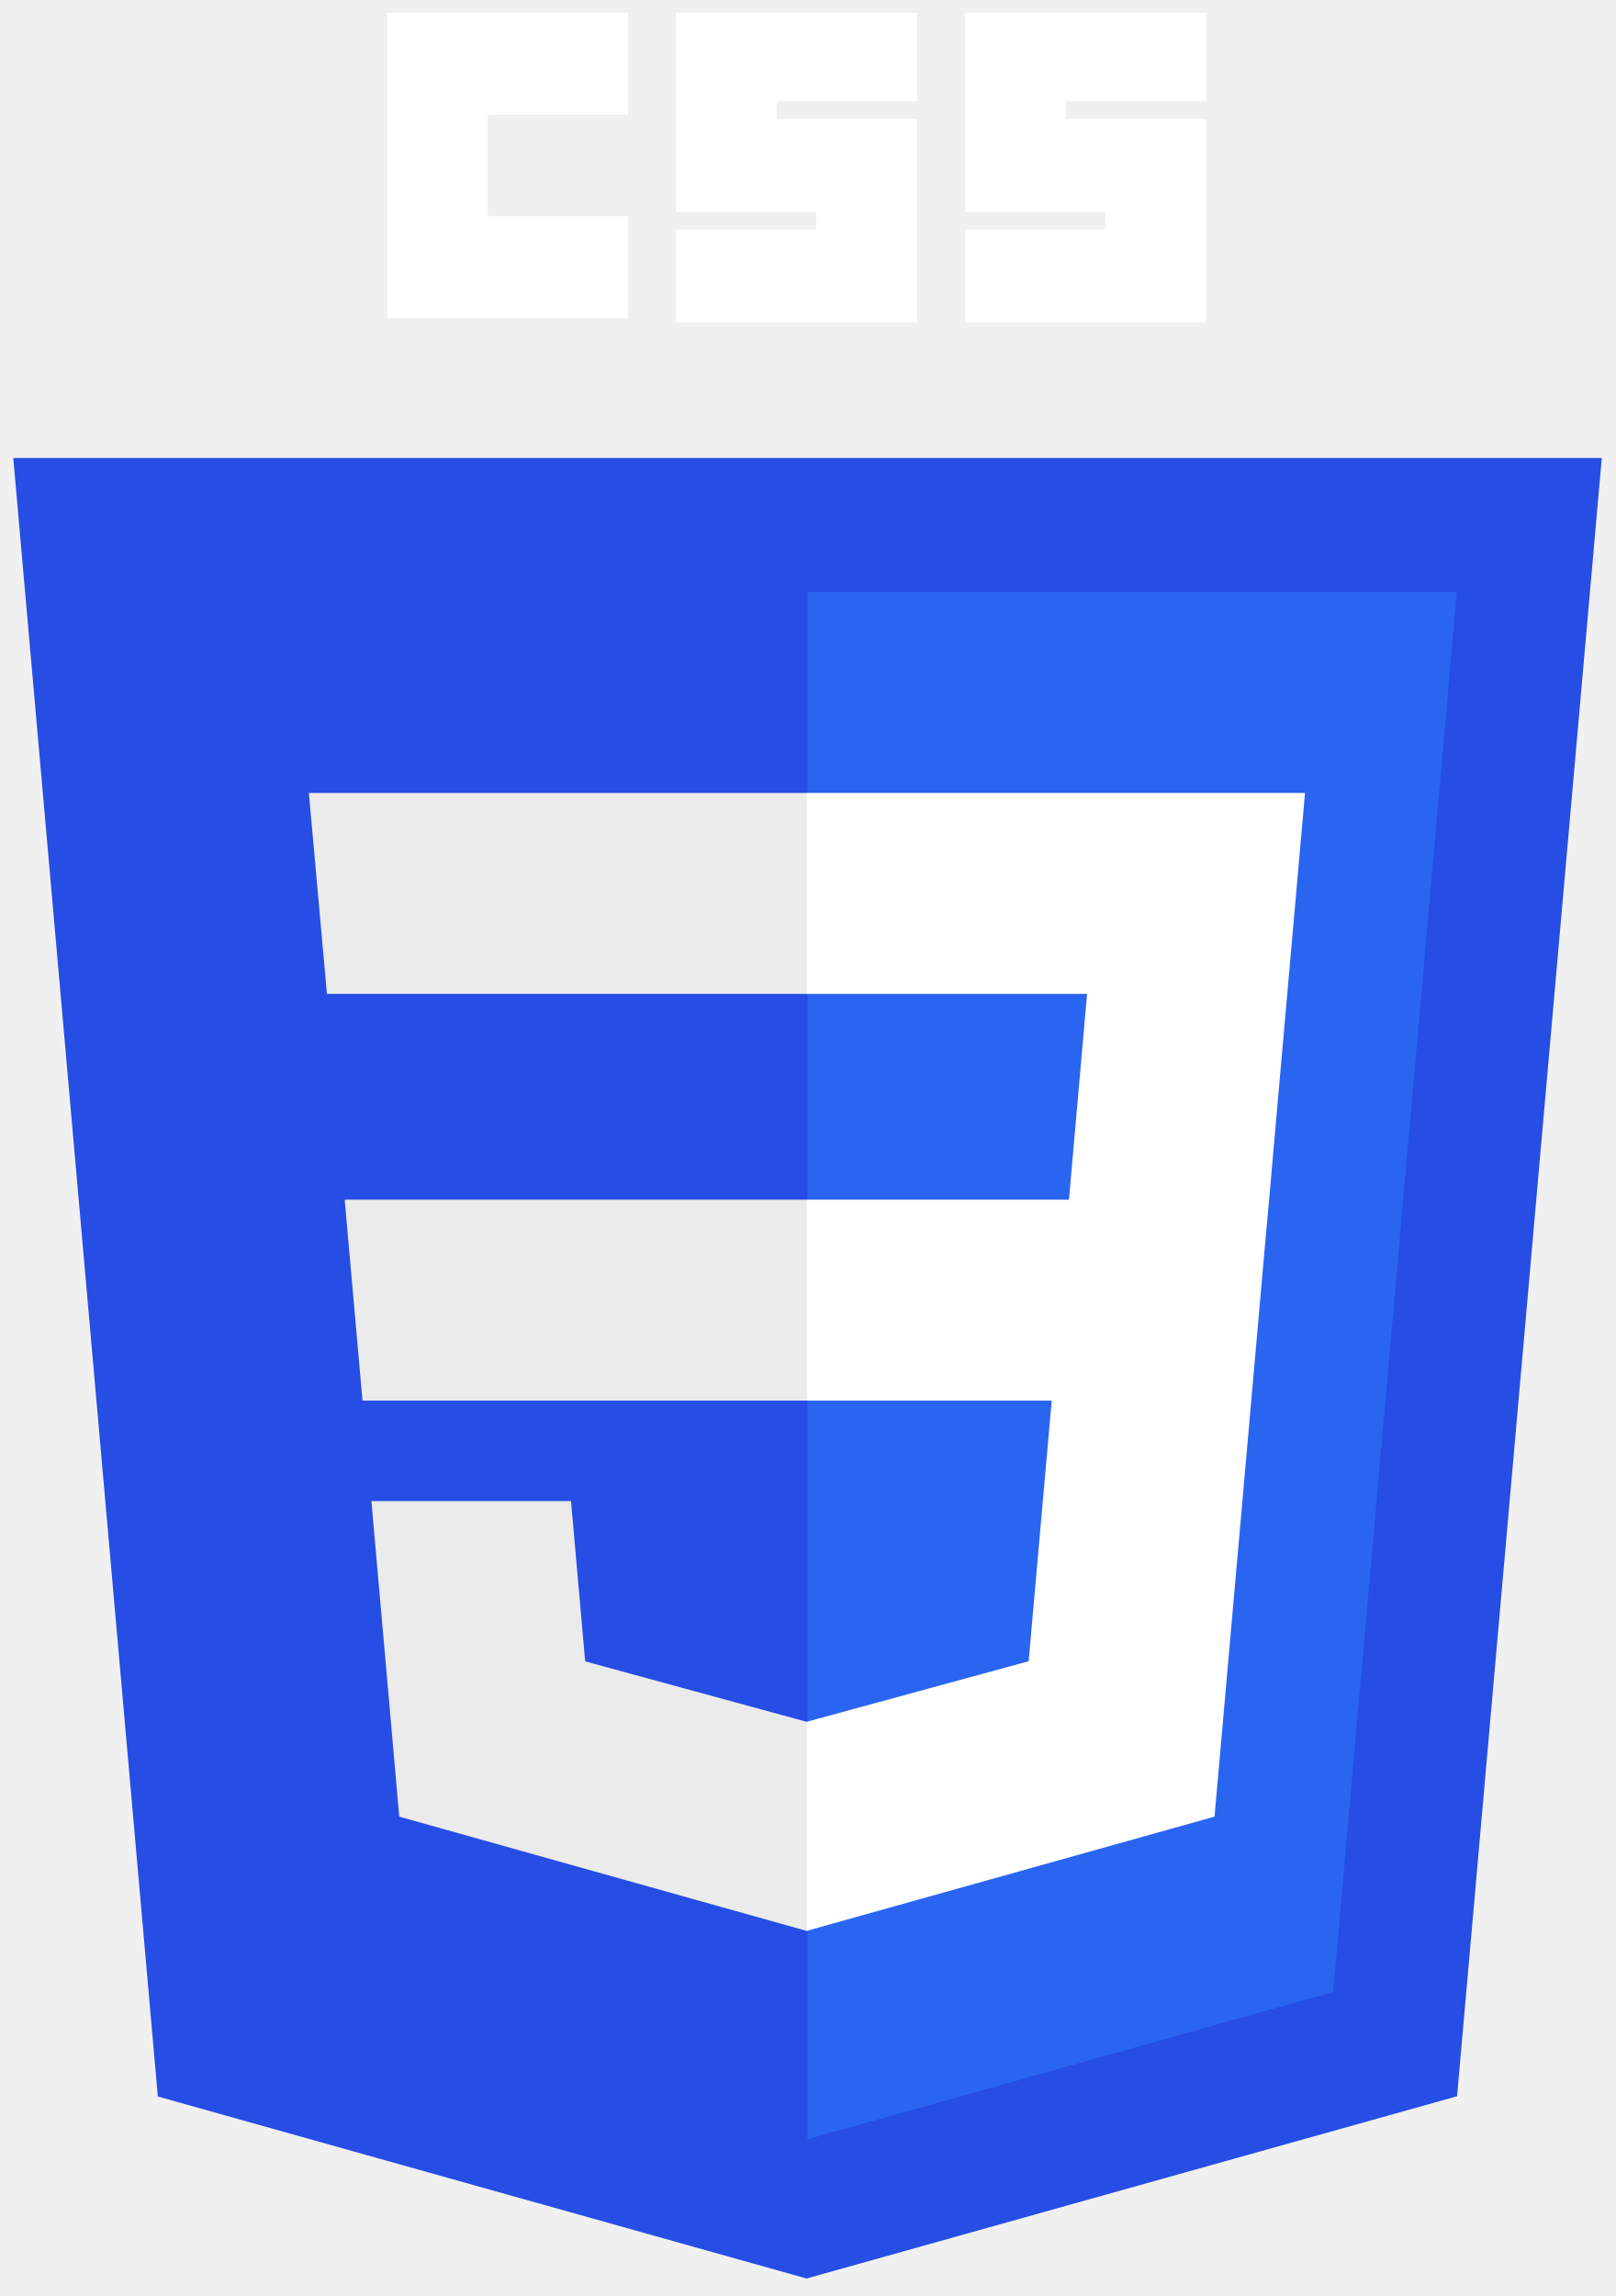
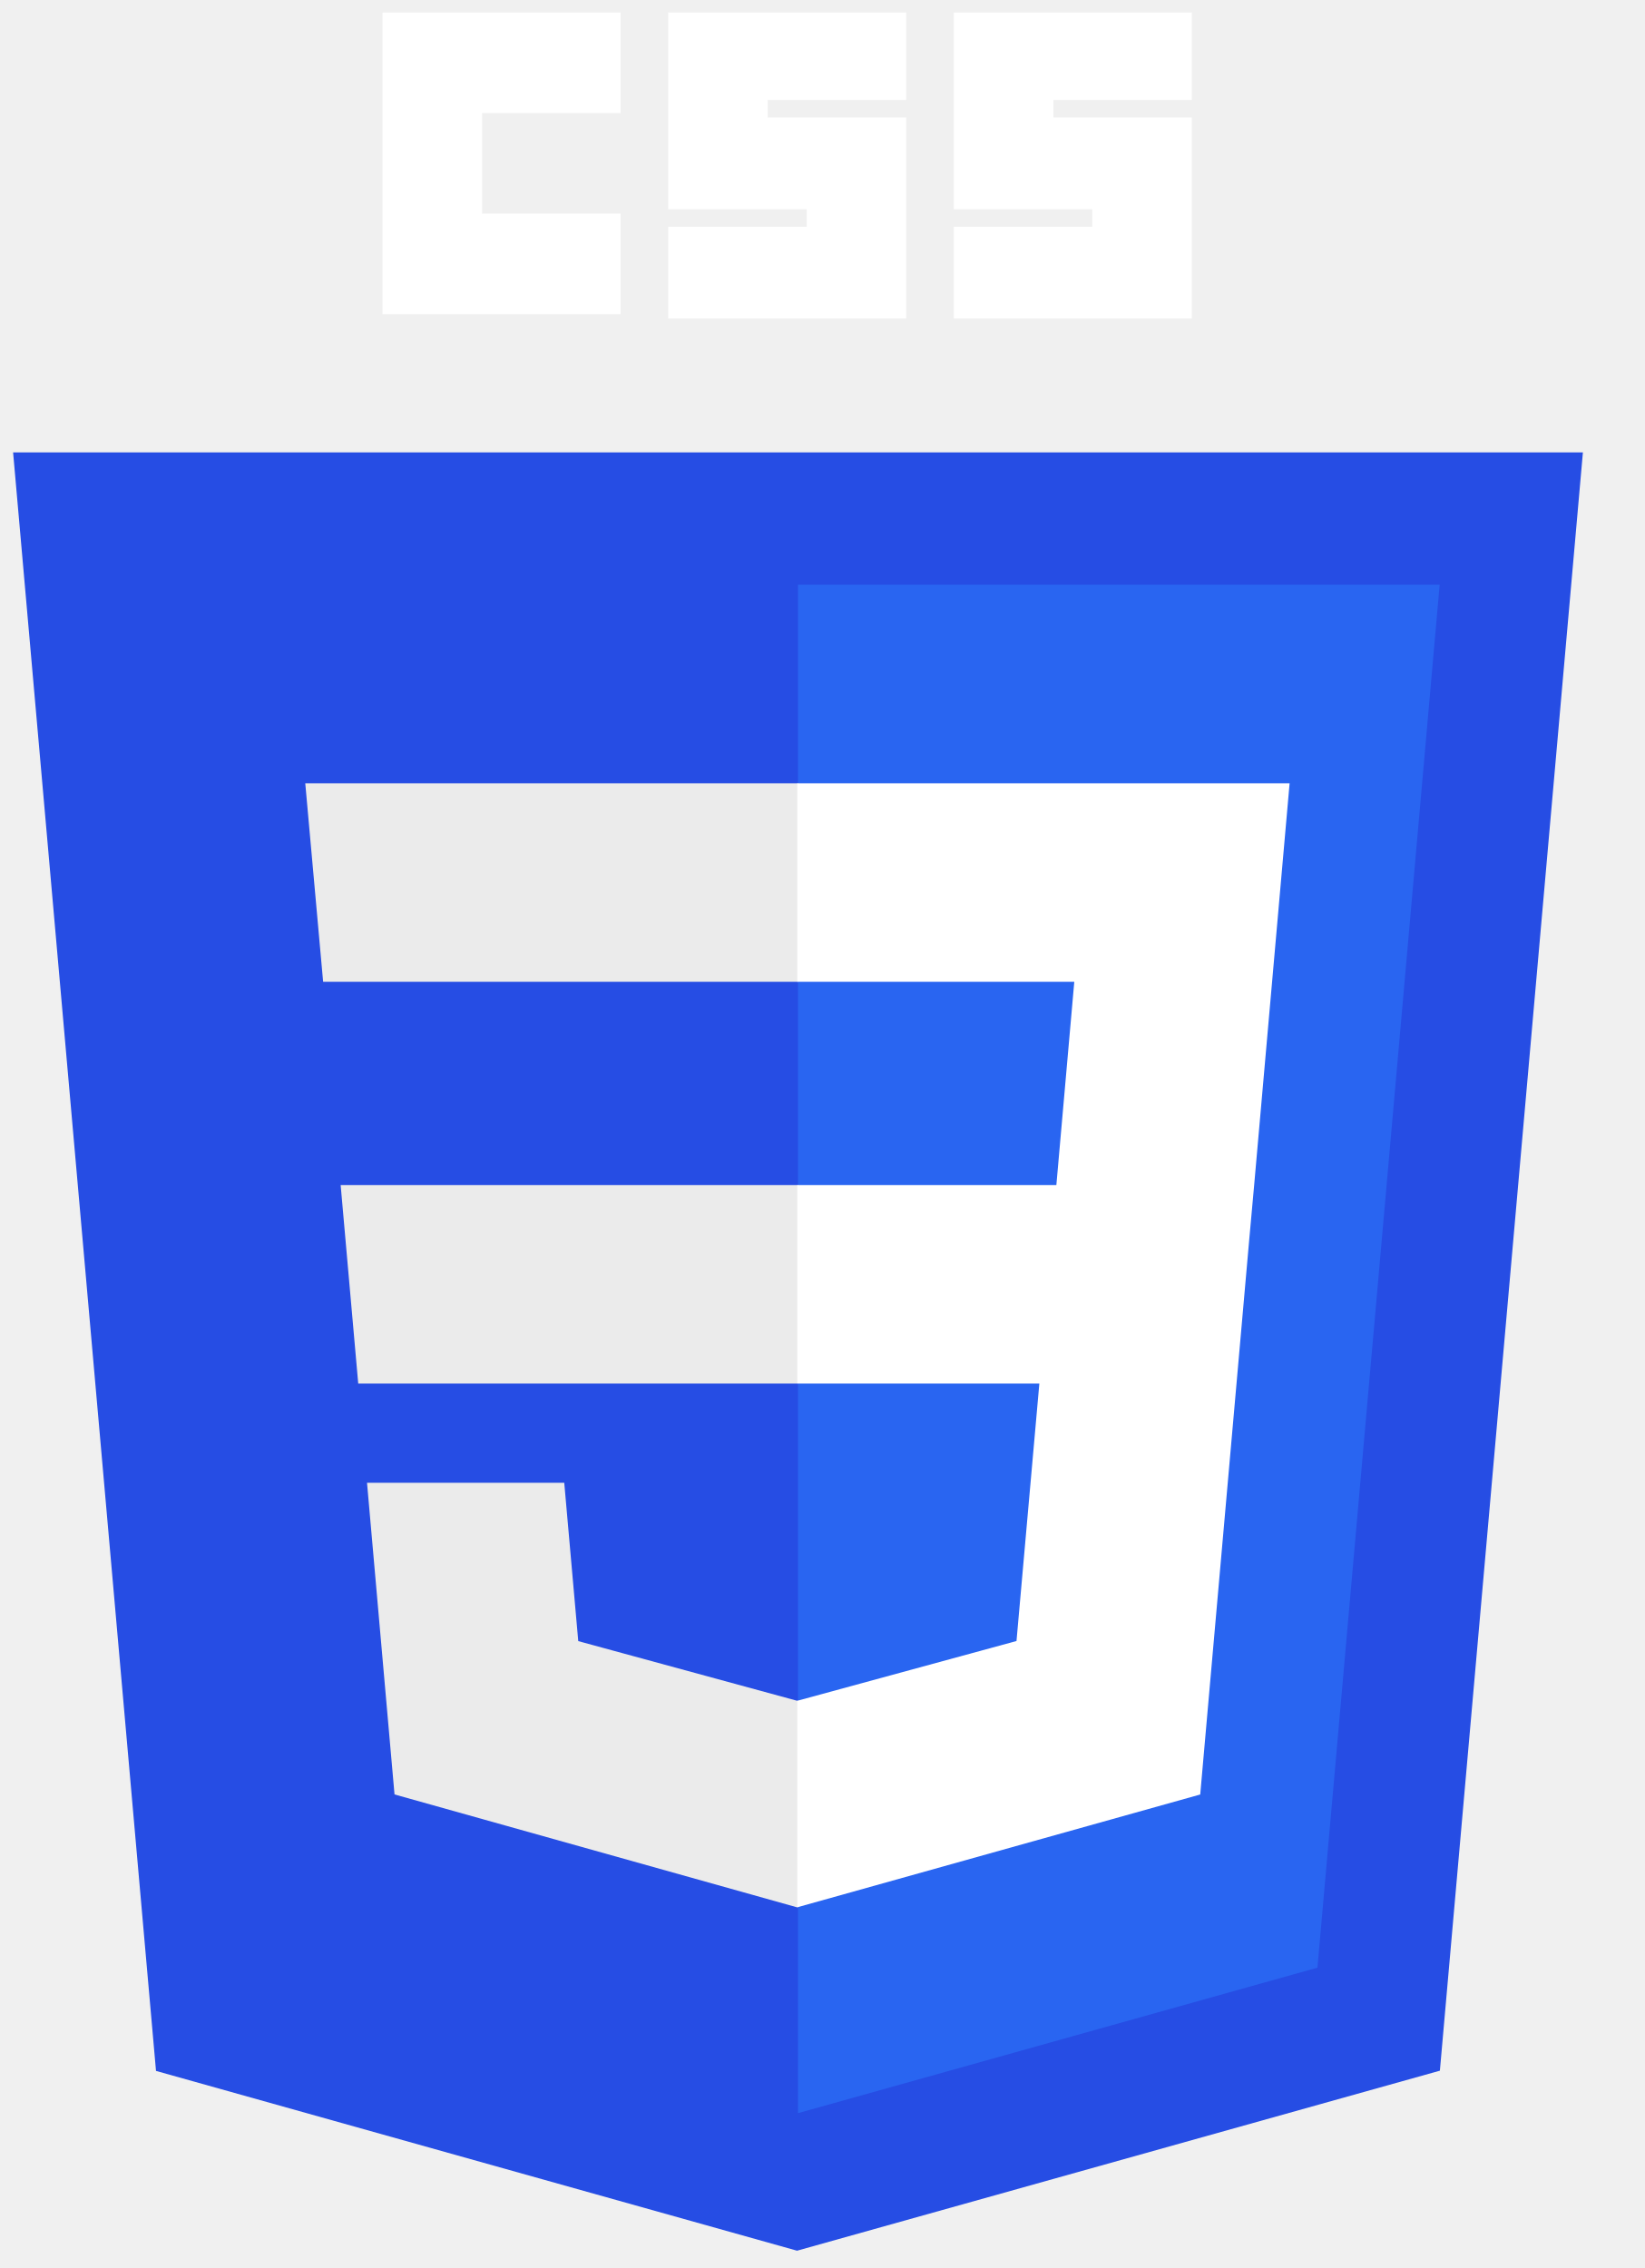
- <svg xmlns="http://www.w3.org/2000/svg" width="76" height="108" viewBox="0 0 76 108" fill="none">
-   <g clip-path="url(#clip0)">
-     <path d="M37.948 107.177L7.426 98.616L0.624 21.543H75.363L68.554 98.604L37.948 107.177Z" fill="#264DE4" />
-     <path d="M62.725 93.698L68.544 27.845H37.994V100.625L62.725 93.698Z" fill="#2965F1" />
-     <path d="M16.217 56.43L17.055 65.883H37.994V56.43H16.217Z" fill="#EBEBEB" />
-     <path d="M14.532 37.298L15.382 46.751H37.994V37.298H14.532Z" fill="#EBEBEB" />
-     <path d="M37.994 80.98L37.953 80.991L27.532 78.148L26.866 70.609H17.474L18.785 85.452L37.951 90.827L37.994 90.815V80.98Z" fill="#EBEBEB" />
-     <path d="M18.213 0.597H29.546V5.385H22.952V10.173H29.546V14.961H18.213V0.597Z" fill="white" />
-     <path d="M31.812 0.597H43.145V4.761H36.551V5.593H43.145V15.169H31.812V10.797H38.406V9.965H31.812V0.597Z" fill="white" />
-     <path d="M45.411 0.597H56.744V4.761H50.15V5.593H56.744V15.169H45.411V10.797H52.005V9.965H45.411V0.597Z" fill="white" />
-     <path d="M59.711 56.43L61.4 37.298H37.961V46.751H51.146L50.294 56.43H37.961V65.883H49.483L48.397 78.142L37.961 80.988V90.823L57.143 85.452L57.284 83.855L59.482 58.969L59.711 56.43Z" fill="white" />
-   </g>
-   <defs>
-     <clipPath id="clip0">
-       <rect width="75" height="106.849" fill="white" transform="translate(0.493652 0.597412)" />
-     </clipPath>
-   </defs>
+ <svg xmlns="http://www.w3.org/2000/svg" width="29" height="40" viewBox="0 0 29 40" fill="none">
+   <path d="M14.055 39.695L2.751 36.524L0.231 7.979H27.913L25.391 36.52L14.055 39.695Z" fill="#264DE4" />
+   <path d="M23.232 34.703L25.387 10.313H14.072V37.269L23.232 34.703Z" fill="#2965F1" />
+   <path d="M6.007 20.9L6.317 24.401H14.072V20.9H6.007Z" fill="#EBEBEB" />
+   <path d="M5.383 13.814L5.698 17.315H14.072V13.814H5.383Z" fill="#EBEBEB" />
+   <path d="M14.072 29.992L14.057 29.996L10.197 28.944L9.95 26.151H6.472L6.957 31.648L14.056 33.639L14.072 33.635V29.992Z" fill="#EBEBEB" />
+   <path d="M6.746 0.221H10.943V1.994H8.501V3.768H10.943V5.541H6.746V0.221Z" fill="white" />
+   <path d="M11.783 0.221H15.98V1.763H13.538V2.072H15.98V5.618H11.783V3.999H14.225V3.691H11.783V0.221Z" fill="white" />
+   <path d="M16.819 0.221H21.017V1.763H18.575V2.072H21.017V5.618H16.819V3.999H19.261V3.691H16.819V0.221Z" fill="white" />
+   <path d="M22.116 20.9L22.741 13.814H14.06V17.315H18.944L18.628 20.9H14.06V24.401H18.328L17.925 28.942L14.06 29.996V33.638L21.165 31.649L21.217 31.057L22.031 21.84L22.116 20.9Z" fill="white" />
</svg>
